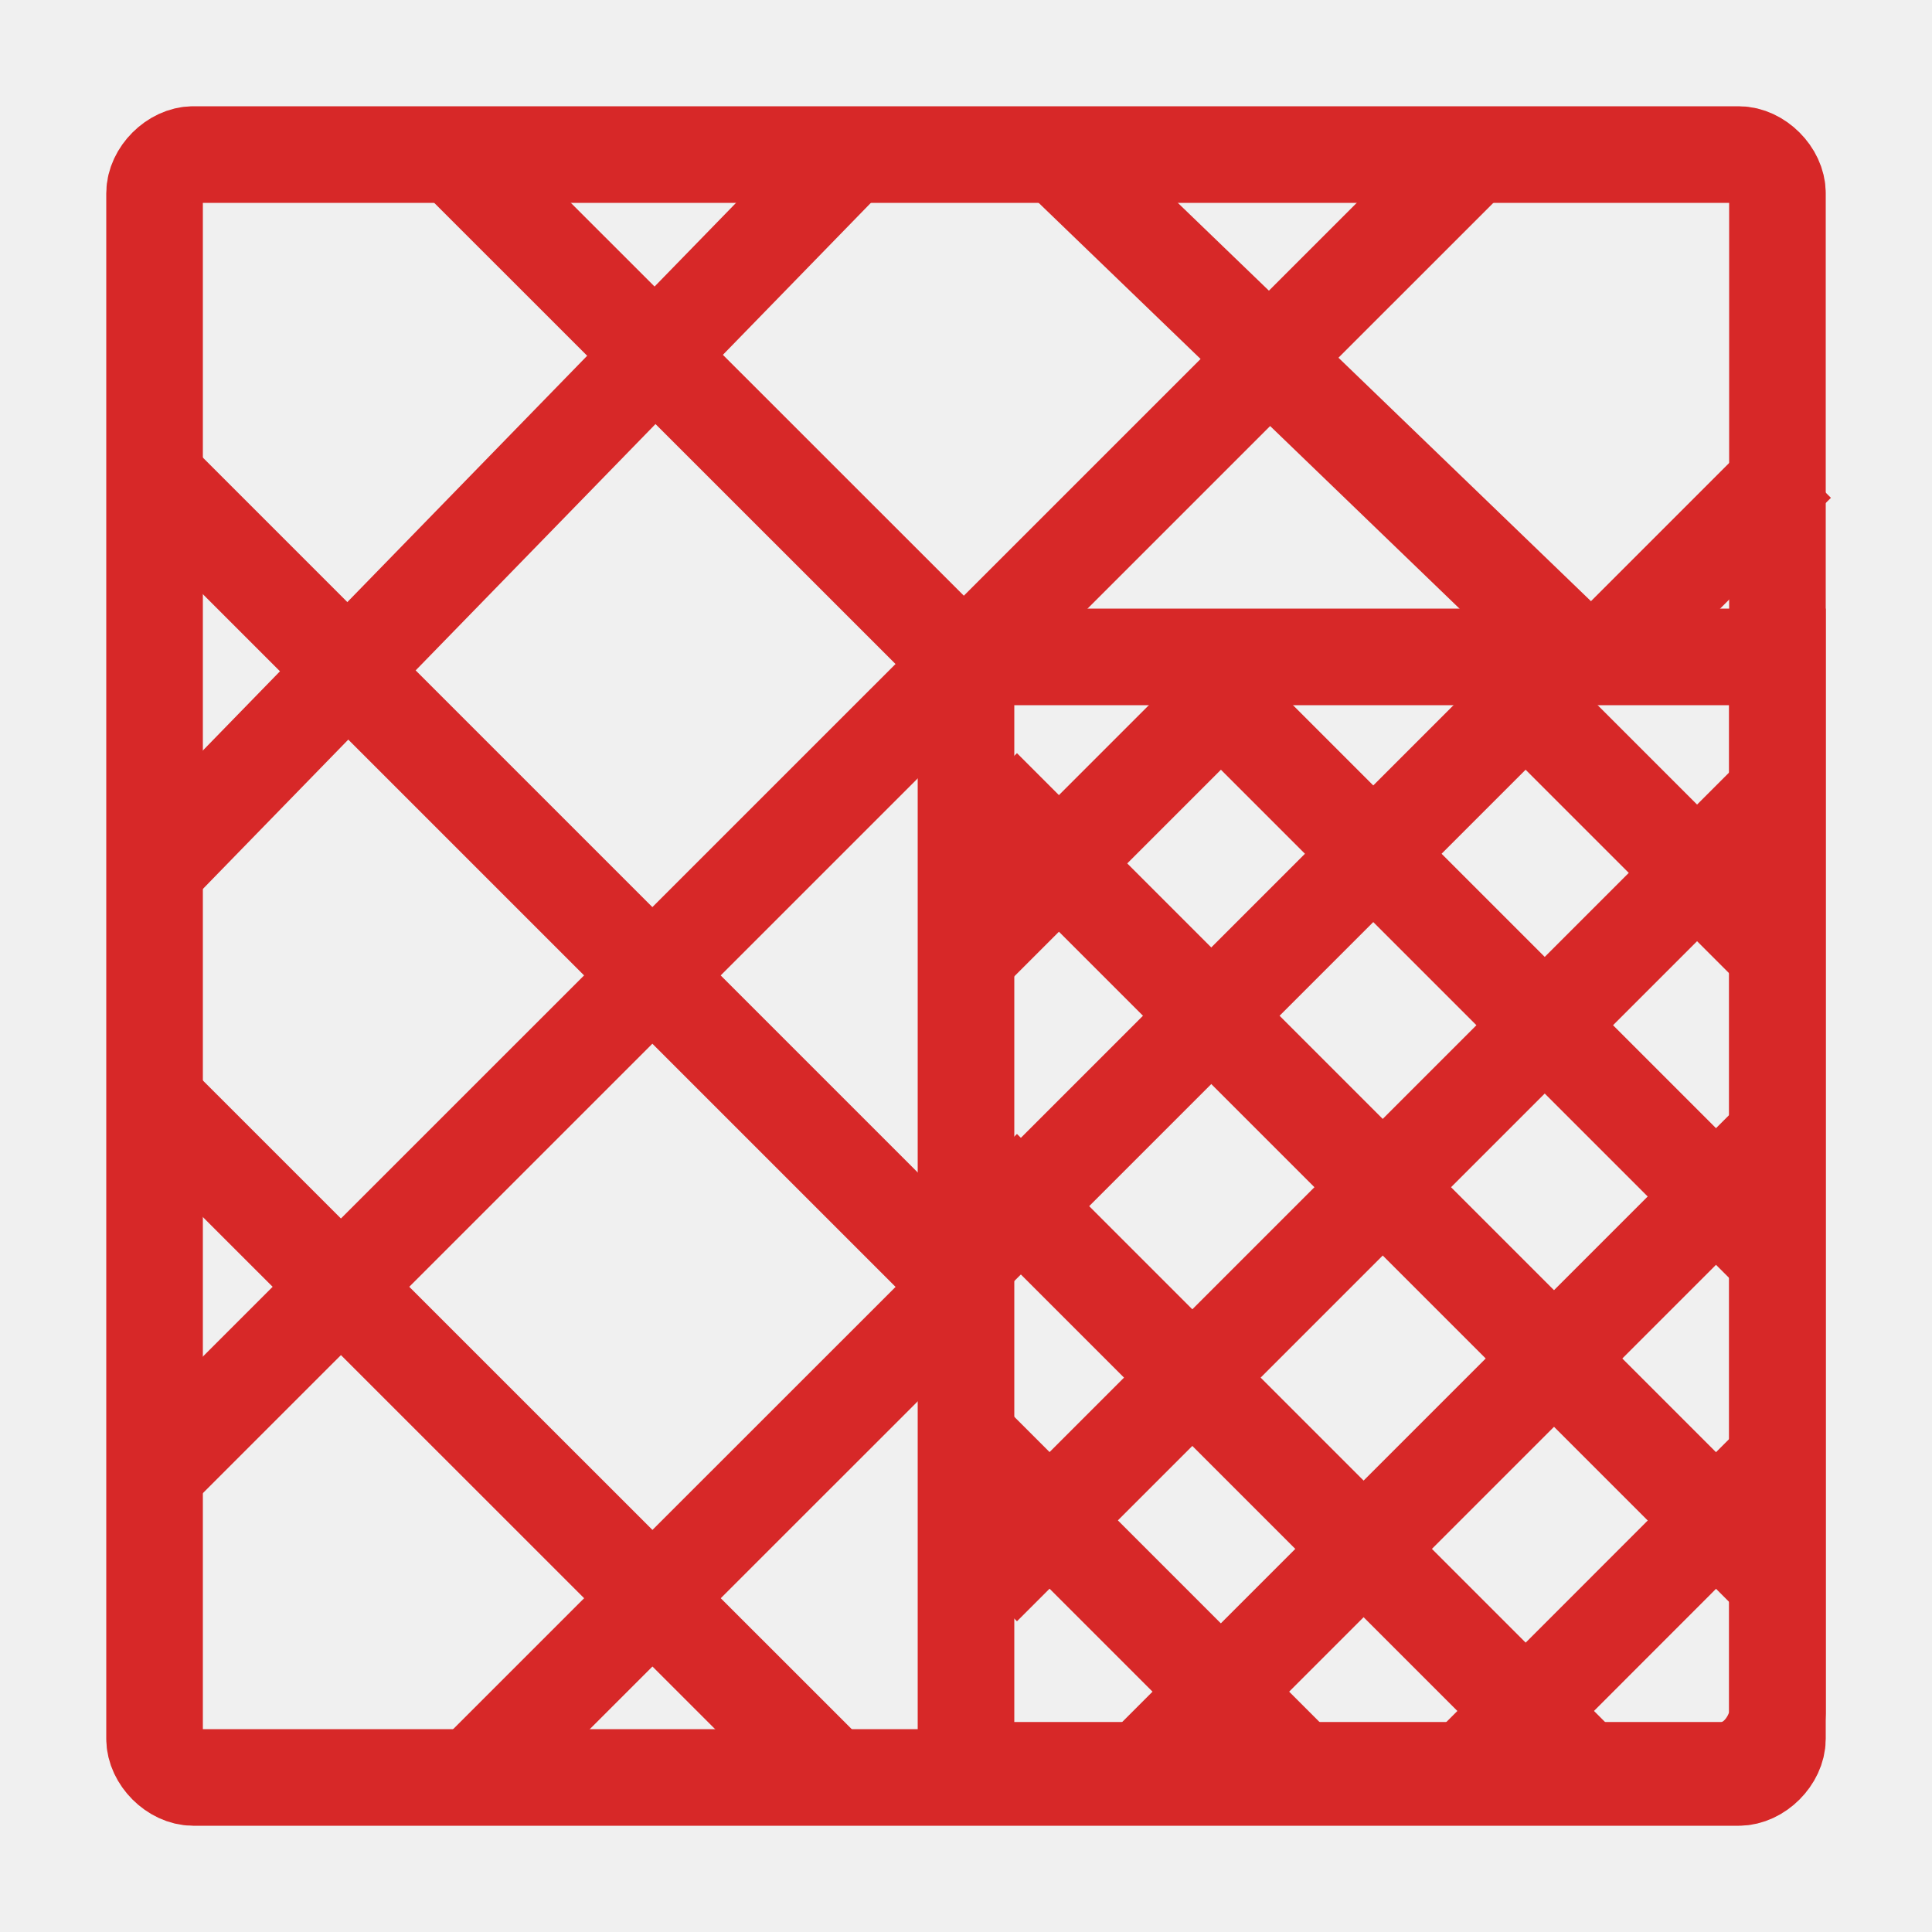
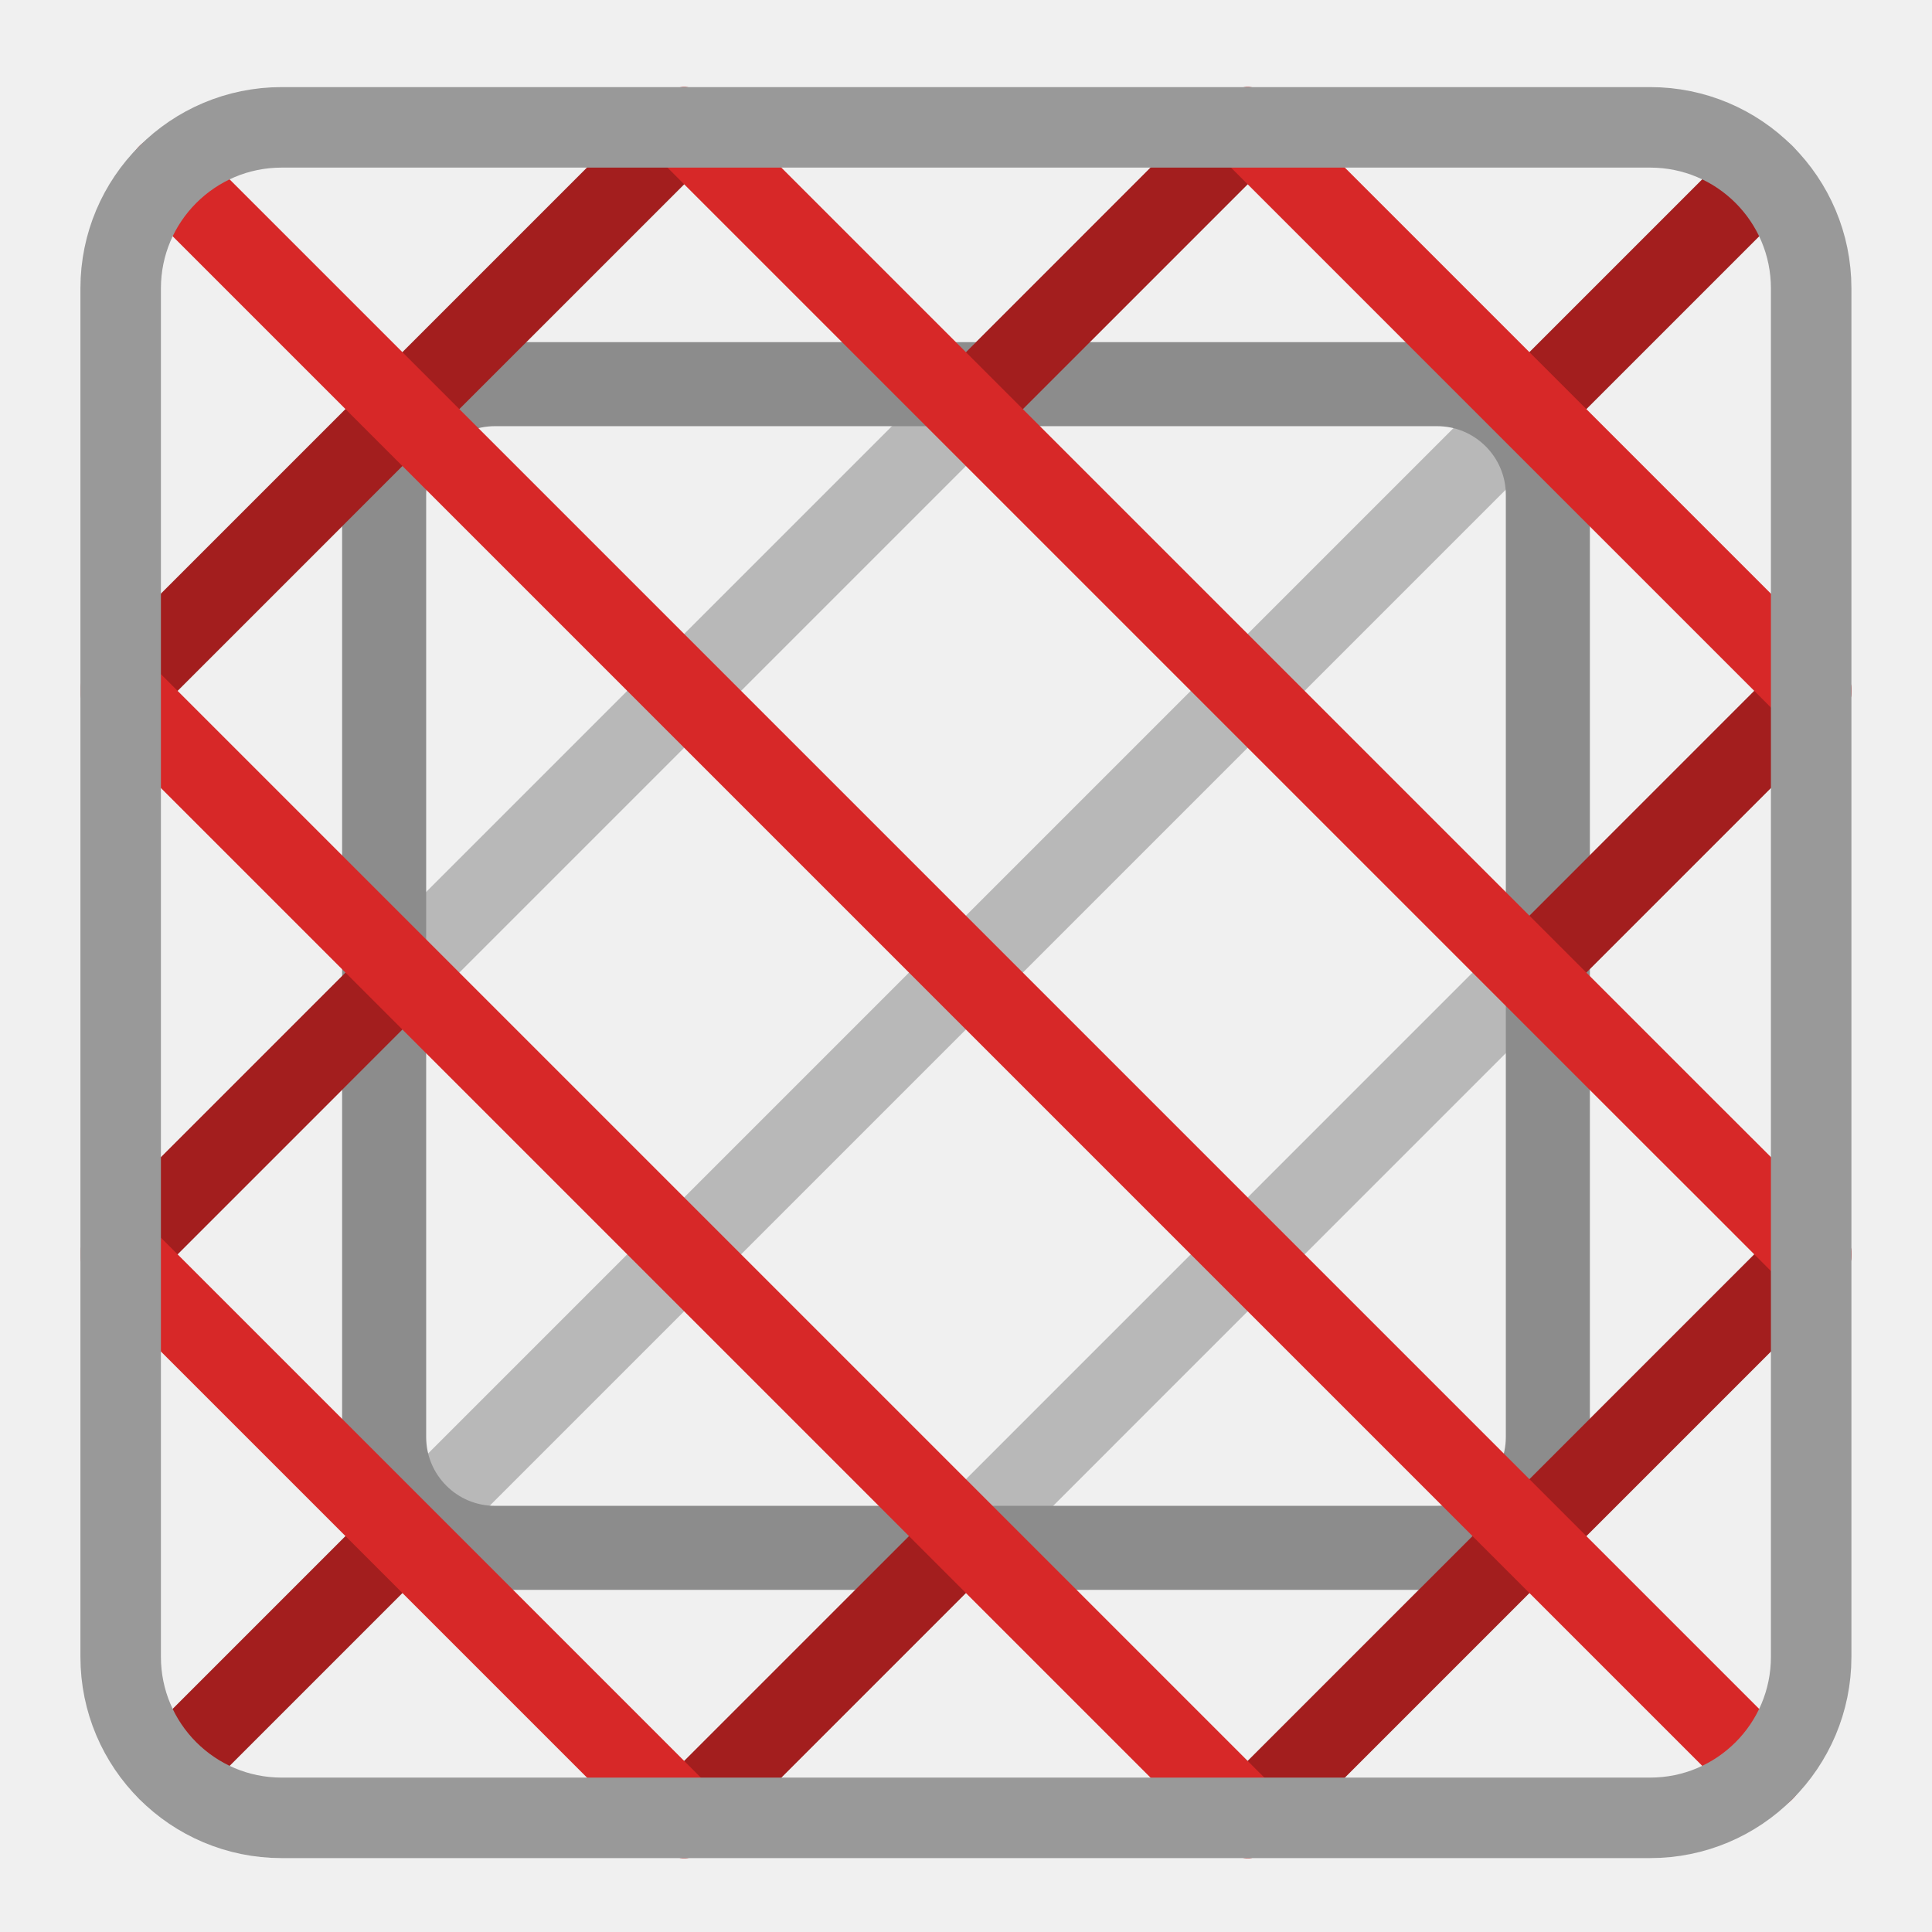
- <svg xmlns="http://www.w3.org/2000/svg" width="10" height="10" viewBox="0 0 10 10" fill="none">
-   <g clip-path="url(#clip0_252_3415)">
-     <path d="M9 0.8H1C0.9 0.8 0.8 0.9 0.8 1V9C0.8 9.1 0.9 9.2 1 9.2H9C9.1 9.2 9.2 9.1 9.2 9V1C9.2 0.9 9.1 0.8 9 0.8Z" stroke="#d72828" stroke-width="0.5" />
-     <path d="M4.402 0.8L0.788 4.512" stroke="#d72828" stroke-width="0.5" />
-     <path d="M4.989 6.661L2.449 9.2" stroke="#d72828" stroke-width="0.5" />
-     <path d="M9.3 2.4L8.3 3.4" stroke="#d72828" stroke-width="0.5" />
-     <path d="M7.626 0.8L0.788 7.637" stroke="#d72828" stroke-width="0.5" />
-     <path d="M4.305 9.2L0.788 5.684" stroke="#d72828" stroke-width="0.5" />
-     <path d="M8.212 3.437L5.477 0.8" stroke="#d72828" stroke-width="0.5" />
-     <path d="M4.989 6.661L0.788 2.46" stroke="#d72828" stroke-width="0.5" />
-     <path d="M4.989 3.437L2.351 0.8" stroke="#d72828" stroke-width="0.5" />
-     <path d="M6.566 3.384L4.989 4.961" stroke="#d72828" stroke-width="0.5" />
-     <path d="M8.143 3.384L4.989 6.538" stroke="#d72828" stroke-width="0.5" />
-     <path d="M9.227 4.075L5.087 8.215" stroke="#d72828" stroke-width="0.5" />
-     <path d="M9.128 5.947L5.974 9.101" stroke="#d72828" stroke-width="0.5" />
-     <path d="M9.227 7.525L7.552 9.201" stroke="#d72828" stroke-width="0.5" />
-     <path d="M9.227 4.961L7.65 3.384" stroke="#d72828" stroke-width="0.5" />
-     <path d="M9.227 6.538L6.073 3.384" stroke="#d72828" stroke-width="0.5" />
-     <path d="M9.227 8.215L5.087 4.075" stroke="#d72828" stroke-width="0.5" />
-     <path d="M8.241 9.2L5.087 6.046" stroke="#d72828" stroke-width="0.5" />
-     <path d="M6.664 9.101L4.989 7.426" stroke="#d72828" stroke-width="0.5" />
-     <path d="M5.098 3.4H9.2V8.87C9.2 8.967 9.102 9.163 8.907 9.163H5V3.4H5.098Z" stroke="#d72828" stroke-width="0.5" />
-   </g>
-   <defs>
+ <svg xmlns="http://www.w3.org/2000/svg" width="24" height="24" viewBox="0 0 24 24" version="1.1" id="svg3" xml:space="preserve">
+   <defs id="defs3">
+     <clipPath id="clip0_8991_35043">
+       <rect width="10" height="10" fill="white" id="rect5" />
+     </clipPath>
+     <clipPath id="clip0_8991_35043-9">
+       <rect width="10" height="10" fill="#ffffff" id="rect5-5" x="0" y="0" />
+     </clipPath>
+     <clipPath id="clip0_8991_35043-1">
+       <rect width="10" height="10" fill="#ffffff" id="rect5-0" x="0" y="0" />
+     </clipPath>
    <clipPath id="clip0_252_3415">
-       <rect width="10" height="10" fill="white" />
+       <rect width="10" height="10" fill="white" id="rect20" />
    </clipPath>
  </defs>
+   <path d="M 1.5,15.581 15.5,1.581 M 8.5,22.581 9.475,21.607 10.037,21.045 22.5,8.581 m -21,0 7,-7 m 7,21 7,-7 M 21.914,2.167 2.086,21.995" style="display:inline;fill:none;stroke:#808080;stroke-linecap:round;stroke-linejoin:round;stroke-opacity:0.5" id="path1-7" />
+   <path d="M 6.149,4.772 H 17.851 a 1.377,1.377 0 0 1 1.377,1.377 V 17.851 a 1.377,1.377 0 0 1 -1.377,1.377 H 6.149 A 1.377,1.377 0 0 1 4.772,17.851 V 6.149 A 1.377,1.377 0 0 1 6.149,4.772 Z" style="display:inline;fill:none;fill-opacity:1;stroke:#8c8c8c;stroke-width:1.044;stroke-linecap:butt;stroke-linejoin:round;stroke-miterlimit:10;stroke-dasharray:none;stroke-opacity:1;paint-order:fill markers stroke" id="path3-5" />
+   <path id="path1-1" style="display:inline;fill:none;stroke:#a31e1e;stroke-linecap:butt;stroke-linejoin:round;stroke-opacity:1" d="M 5.24,18.841 2.085,21.996" />
+   <path id="path12" style="display:inline;fill:none;stroke:#a31e1e;stroke-linecap:butt;stroke-linejoin:bevel;stroke-opacity:1" d="M 21.913,2.168 18.759,5.322" />
+   <path id="path11" style="display:inline;fill:none;stroke:#a31e1e;stroke-linecap:round;stroke-linejoin:round;stroke-opacity:1" d="m 15.499,22.582 7,-7" />
+   <path id="path10" style="display:inline;fill:none;stroke:#a31e1e;stroke-linecap:round;stroke-linejoin:round;stroke-opacity:1" d="M 1.499,8.582 8.499,1.582" />
+   <path id="path9" style="display:inline;fill:none;stroke:#a31e1e;stroke-linecap:round;stroke-linejoin:round;stroke-opacity:1" d="M 19.158,11.923 22.499,8.582" />
+   <path id="path7" style="display:inline;fill:none;stroke:#a31e1e;stroke-linecap:round;stroke-linejoin:round;stroke-opacity:1" d="m 8.499,22.582 0.974,-0.974 0.562,-0.562 1.805,-1.805" />
+   <path id="path6" style="display:inline;fill:none;stroke:#a31e1e;stroke-linecap:round;stroke-linejoin:round;stroke-opacity:1" d="M 12.16,4.922 15.499,1.582" />
+   <path id="path4" style="display:inline;fill:none;stroke:#a31e1e;stroke-linecap:round;stroke-linejoin:round;stroke-opacity:1" d="M 1.499,15.582 4.839,12.242" />
+   <path d="m 15.499,22.582 -14,-14 m 21,7 L 21.525,14.607 20.963,14.046 8.499,1.582 m 0,21 -7,-7 m 21,-7 -7,-7 m -13.414,0.586 19.828,19.828" style="display:inline;opacity:1;fill:none;stroke:#d72828;stroke-linecap:round;stroke-linejoin:round;stroke-opacity:1" id="path1" />
+   <path d="m 3.499,1.582 h 17 a 2,2 0 0 1 2,2 v 17 a 2,2 0 0 1 -2,2 h -17 a 2,2 0 0 1 -2,-2 V 3.582 a 2,2 0 0 1 2,-2 z" style="display:inline;fill:none;stroke:#999999;stroke-linecap:round;stroke-linejoin:round;stroke-opacity:1" id="path3" />
+   <g style="fill:none" id="g3" transform="matrix(2.436159,0,0,2.527267,-0.1713723,-0.3838961)" />
</svg>
